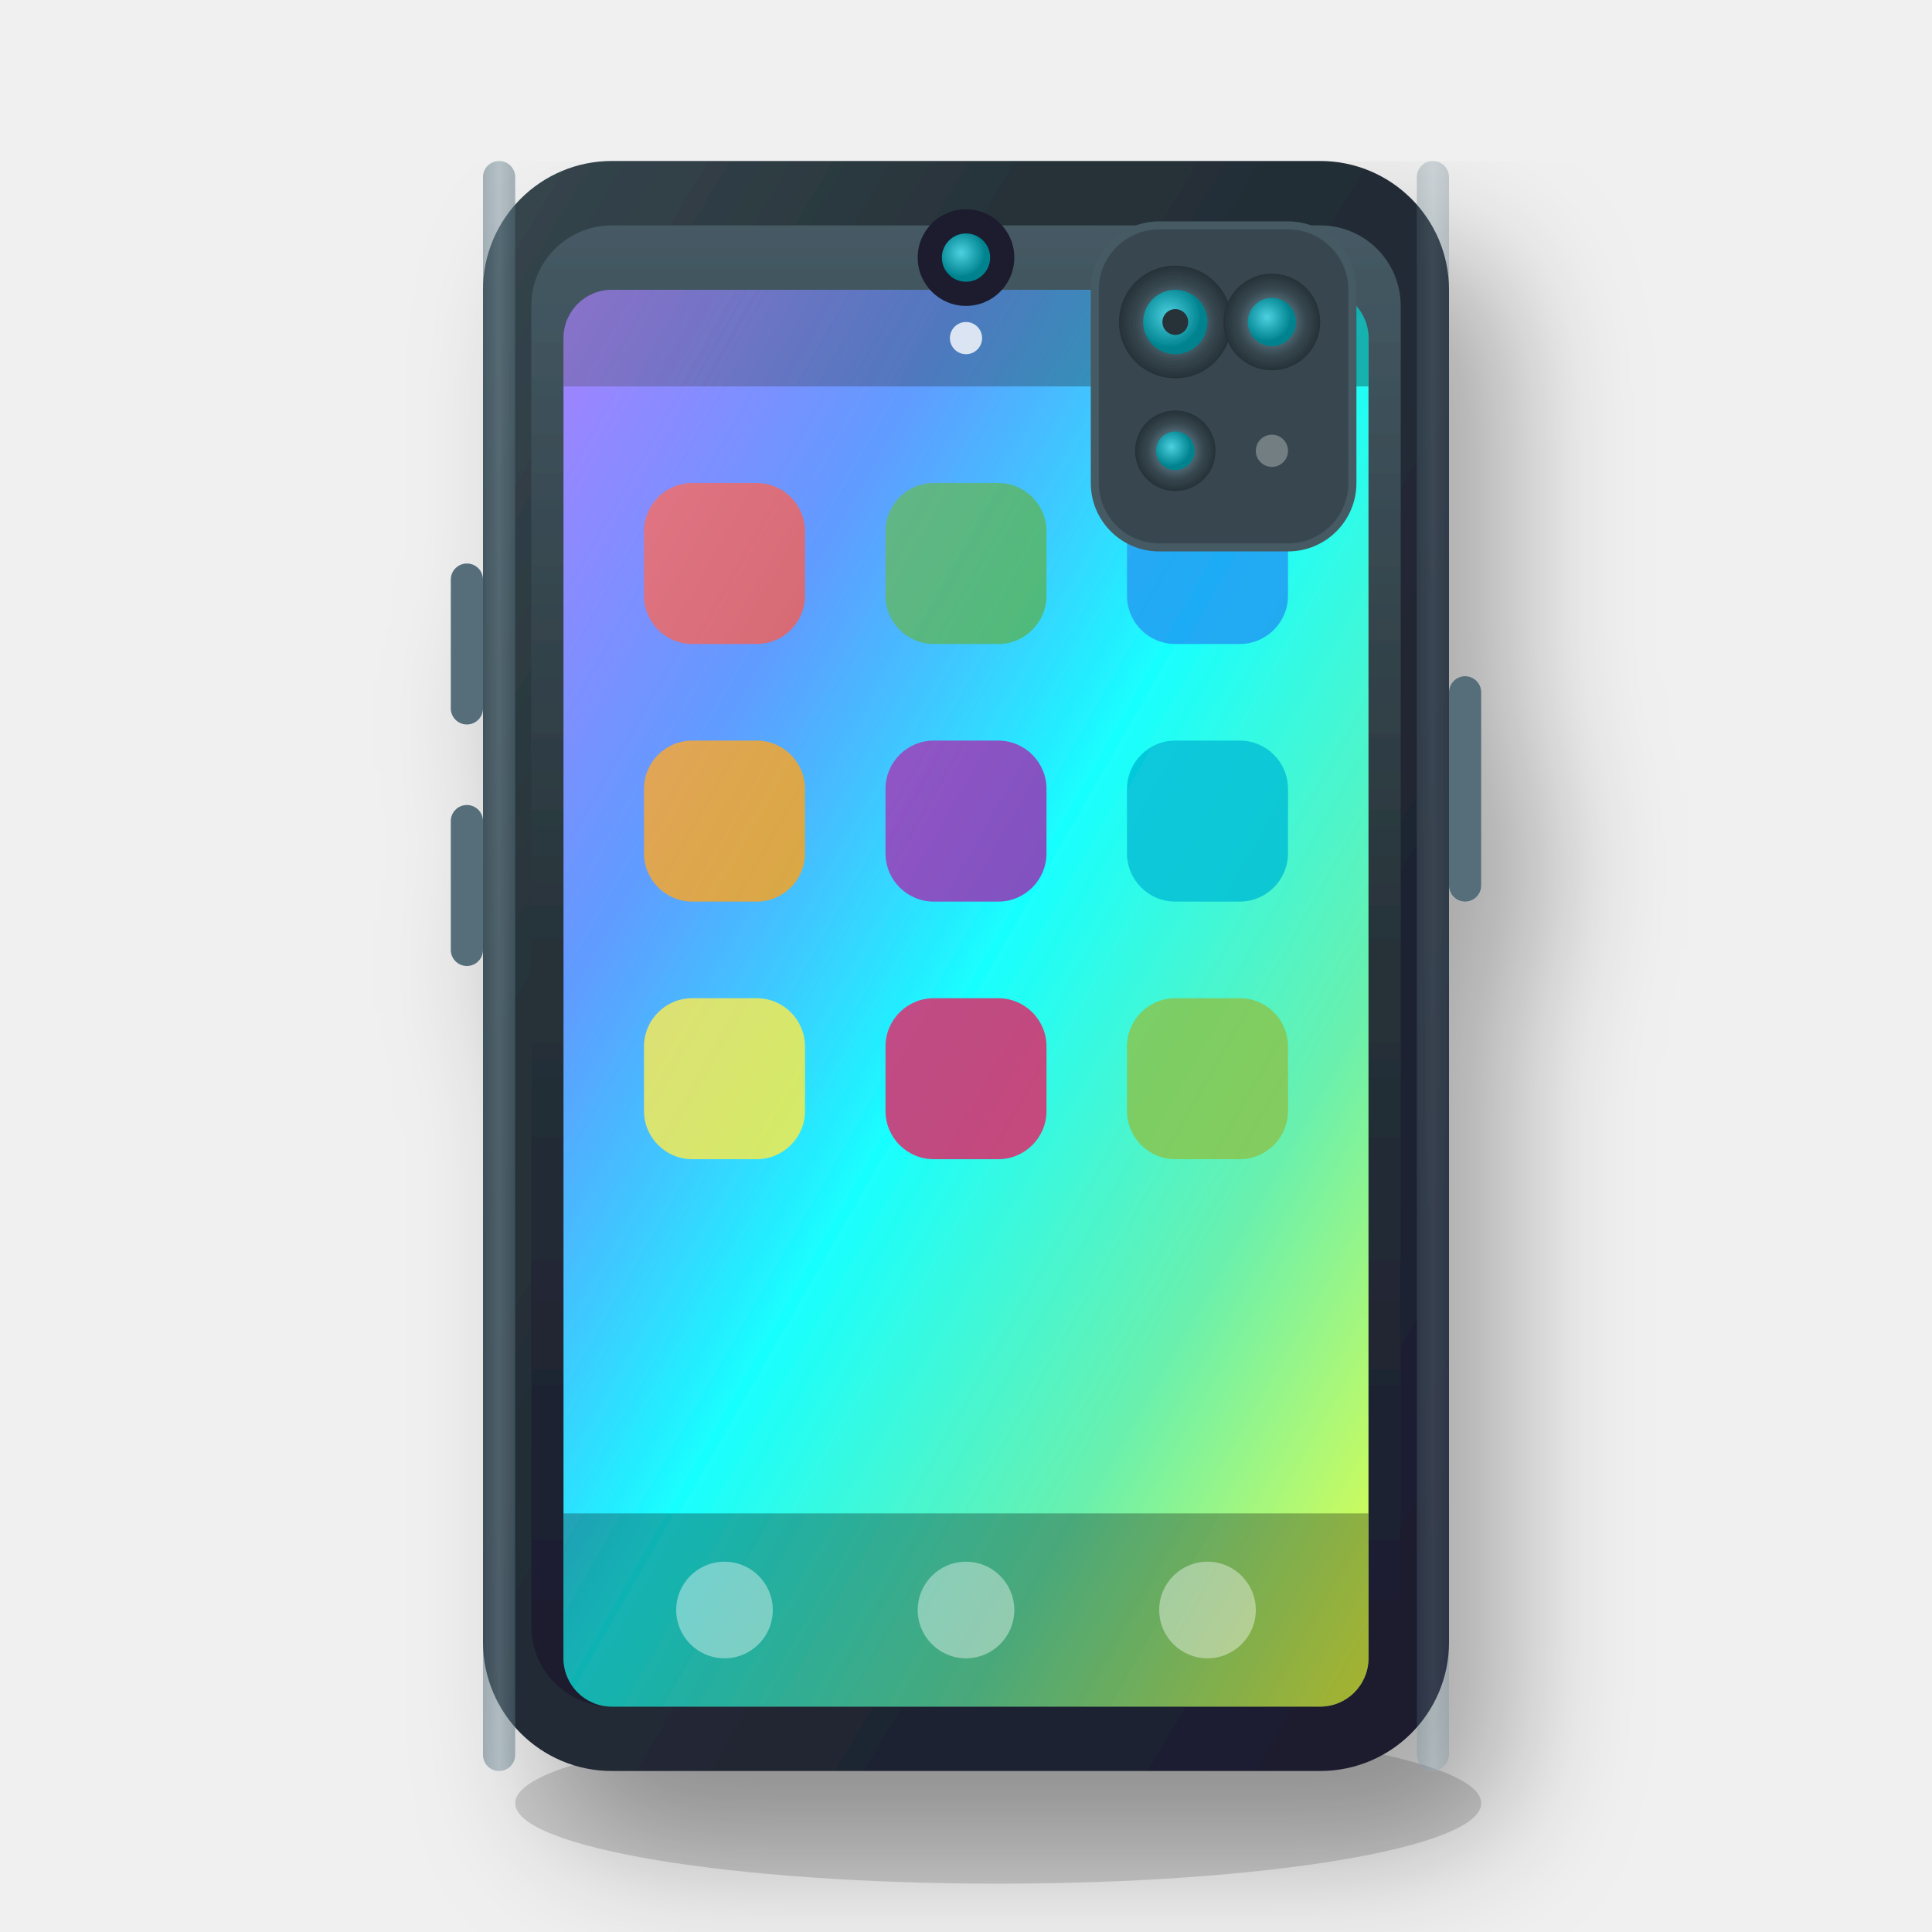
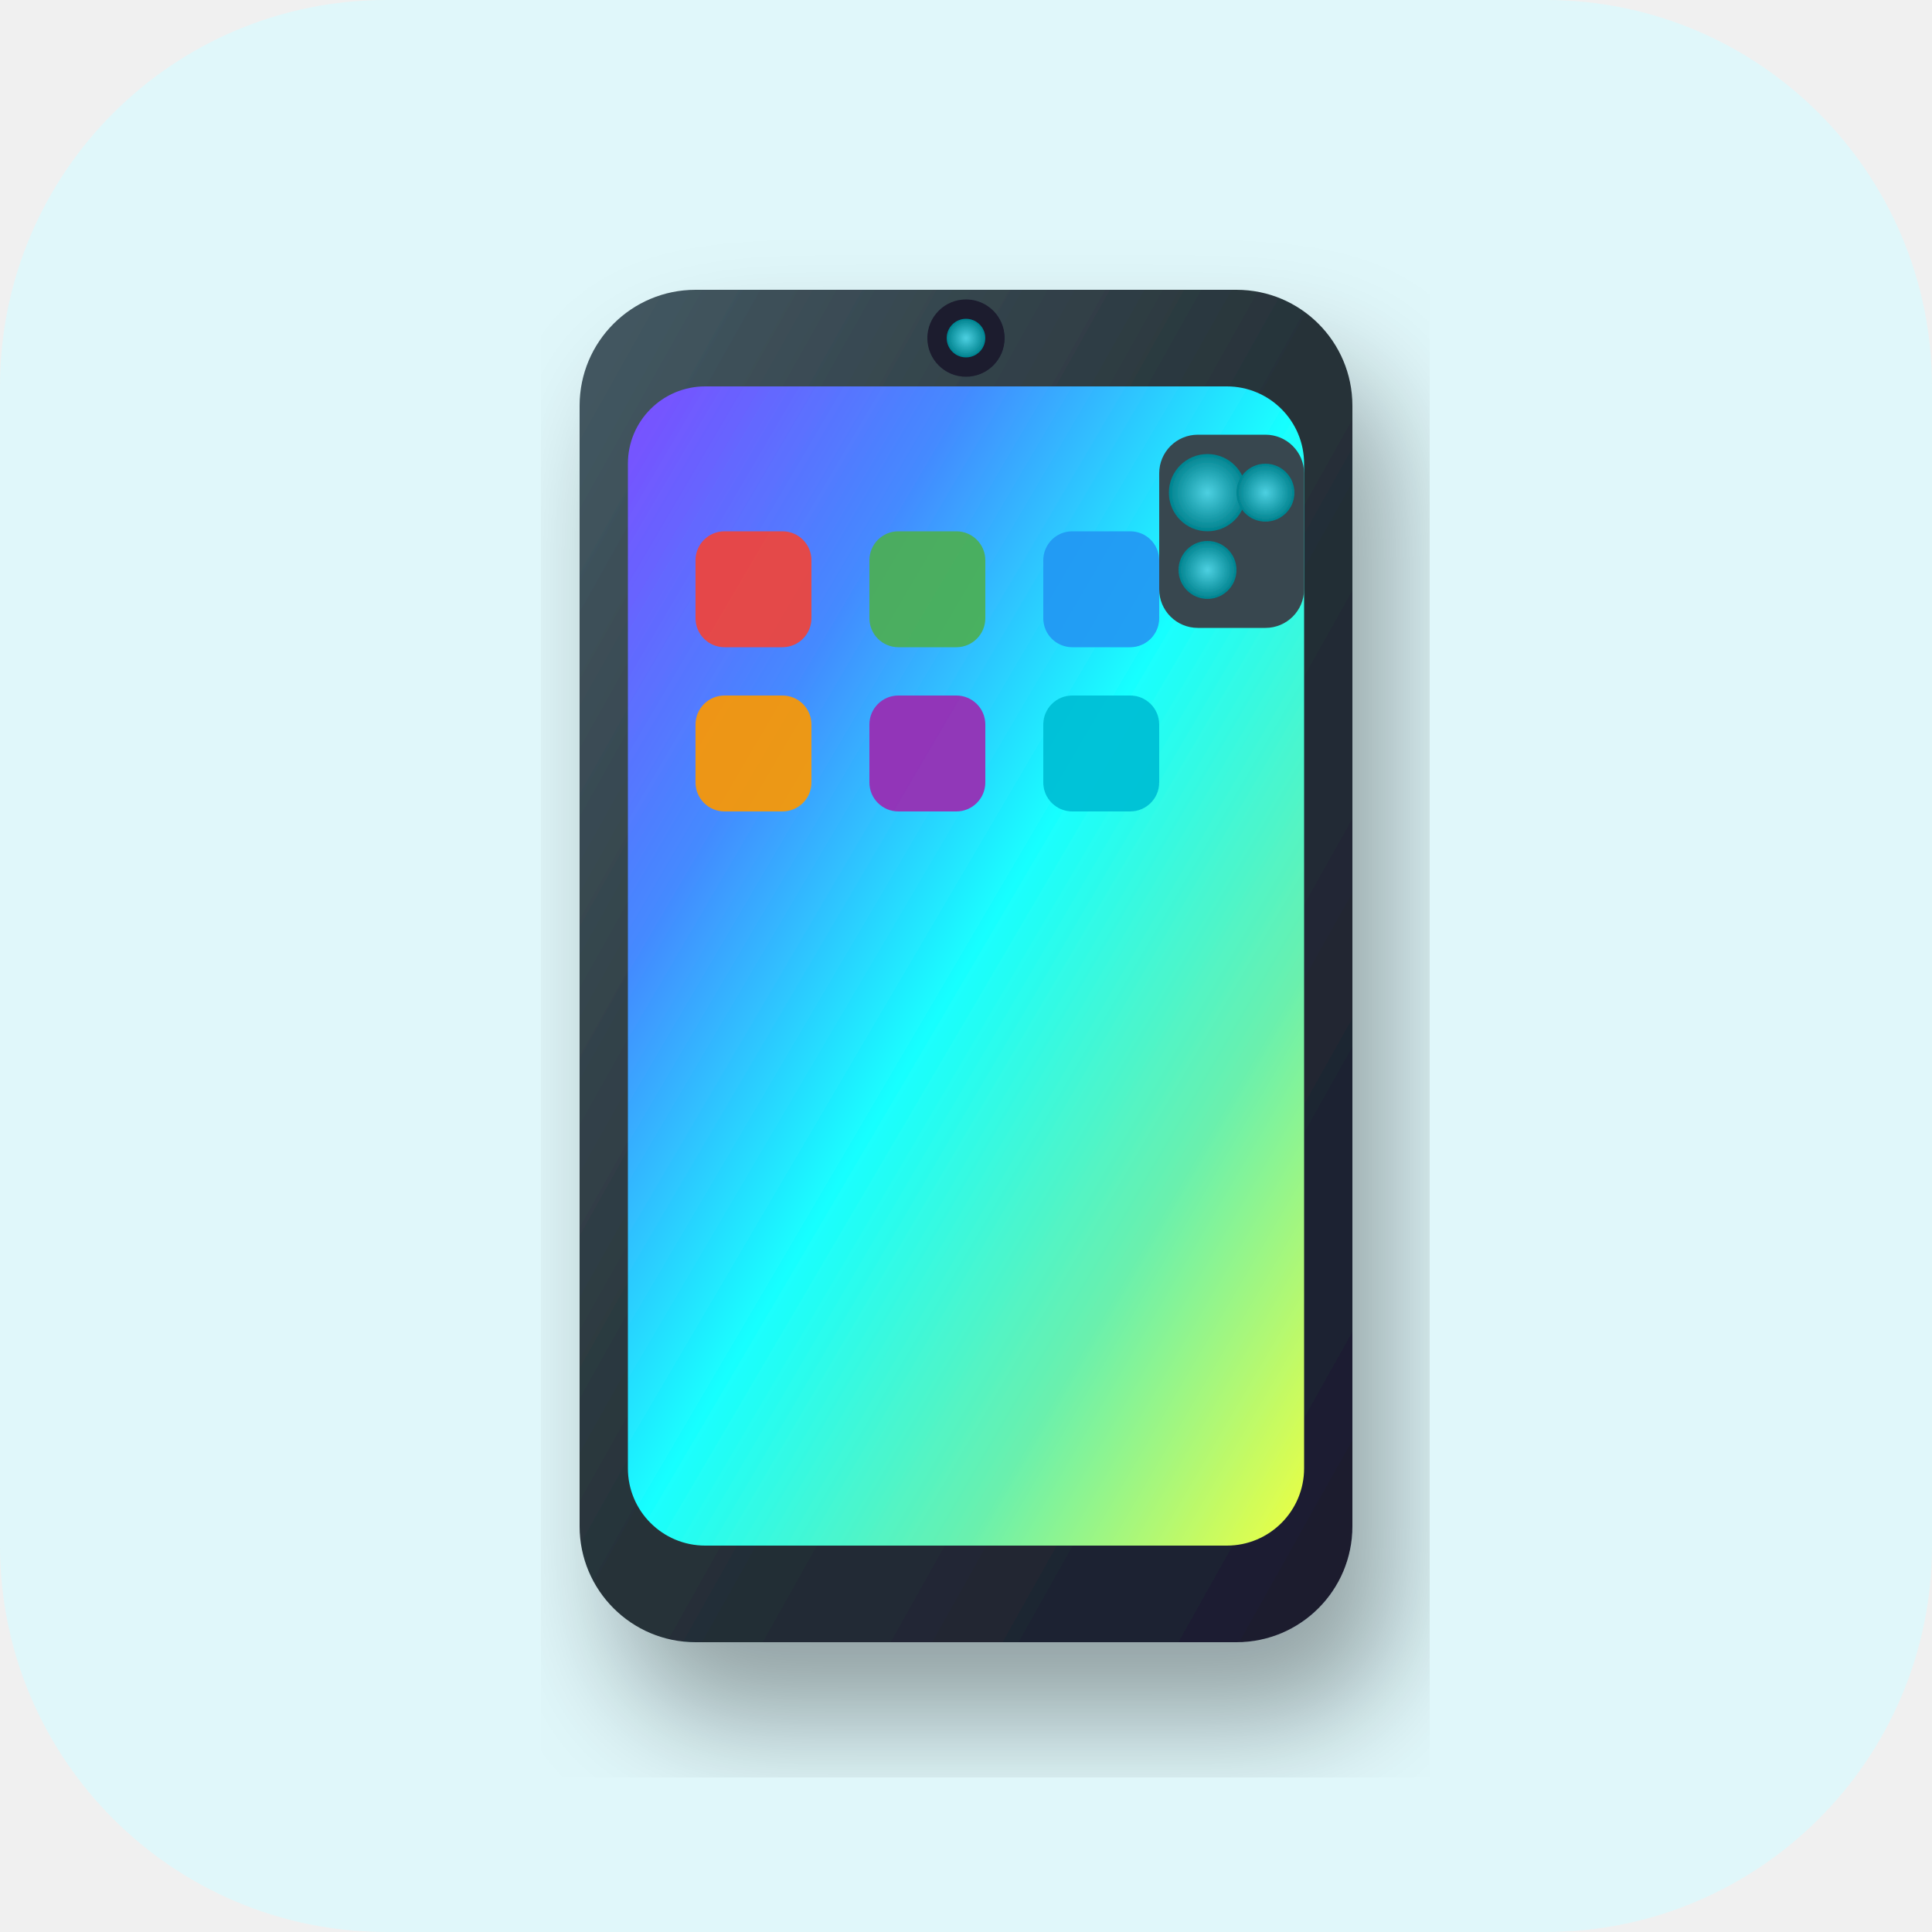
- <svg xmlns="http://www.w3.org/2000/svg" viewBox="0 0 120 120" width="120" height="120">
+ <svg xmlns="http://www.w3.org/2000/svg" viewBox="0 0 200 200" width="200" height="200">
  <defs>
-     <linearGradient id="phoneBody" x1="0%" y1="0%" x2="100%" y2="100%">
-       <stop offset="0%" stop-color="#37474F" />
-       <stop offset="30%" stop-color="#263238" />
+     <linearGradient id="phoneBodyGrad" x1="0%" y1="0%" x2="100%" y2="100%">
+       <stop offset="0%" stop-color="#455A64" />
+       <stop offset="50%" stop-color="#263238" />
      <stop offset="100%" stop-color="#1A1A2E" />
    </linearGradient>
-     <linearGradient id="phoneSide" x1="0%" y1="0%" x2="100%" y2="0%">
-       <stop offset="0%" stop-color="#546E7A" />
-       <stop offset="50%" stop-color="#78909C" />
-       <stop offset="100%" stop-color="#546E7A" />
-     </linearGradient>
-     <linearGradient id="screen" x1="0%" y1="0%" x2="100%" y2="100%">
+     <linearGradient id="screenGrad" x1="0%" y1="0%" x2="100%" y2="100%">
      <stop offset="0%" stop-color="#7C4DFF" />
      <stop offset="25%" stop-color="#448AFF" />
      <stop offset="50%" stop-color="#18FFFF" />
      <stop offset="75%" stop-color="#69F0AE" />
      <stop offset="100%" stop-color="#EEFF41" />
    </linearGradient>
-     <linearGradient id="screenShine" x1="0%" y1="0%" x2="100%" y2="100%">
-       <stop offset="0%" stop-color="#FFFFFF" stop-opacity="0.3" />
-       <stop offset="50%" stop-color="#FFFFFF" stop-opacity="0" />
-       <stop offset="100%" stop-color="#FFFFFF" stop-opacity="0" />
-     </linearGradient>
-     <linearGradient id="bezel" x1="0%" y1="0%" x2="0%" y2="100%">
-       <stop offset="0%" stop-color="#455A64" />
-       <stop offset="50%" stop-color="#263238" />
-       <stop offset="100%" stop-color="#1A1A2E" />
-     </linearGradient>
-     <radialGradient id="camera" cx="50%" cy="50%" r="50%">
-       <stop offset="0%" stop-color="#90A4AE" />
-       <stop offset="40%" stop-color="#546E7A" />
-       <stop offset="70%" stop-color="#37474F" />
-       <stop offset="100%" stop-color="#263238" />
-     </radialGradient>
-     <radialGradient id="cameraLens" cx="40%" cy="40%" r="50%">
+     <radialGradient id="cameraGrad" cx="50%" cy="50%" r="50%">
      <stop offset="0%" stop-color="#4DD0E1" />
      <stop offset="100%" stop-color="#00838F" />
    </radialGradient>
-     <filter id="phoneShadow" x="-15%" y="-5%" width="140%" height="120%">
-       <feDropShadow dx="4" dy="5" stdDeviation="4" flood-color="#000" flood-opacity="0.3" />
+     <filter id="phoneShadow">
+       <feDropShadow dx="4" dy="8" stdDeviation="6" flood-color="#000" flood-opacity="0.35" />
    </filter>
-     <clipPath id="screenClip">
-       <rect x="35" y="18" width="50" height="88" rx="3" />
-     </clipPath>
  </defs>
-   <ellipse cx="62" cy="112" rx="30" ry="5" fill="#000" opacity="0.15" />
+   <rect width="200" height="200" rx="40" fill="#E0F7FA" />
  <g filter="url(#phoneShadow)">
-     <rect x="30" y="10" width="60" height="100" rx="8" fill="url(#phoneBody)" />
-     <rect x="30" y="10" width="2" height="100" rx="1" fill="url(#phoneSide)" opacity="0.5" />
-     <rect x="88" y="10" width="2" height="100" rx="1" fill="url(#phoneSide)" opacity="0.3" />
-     <rect x="28" y="35" width="2" height="10" rx="1" fill="#546E7A" />
-     <rect x="28" y="50" width="2" height="10" rx="1" fill="#546E7A" />
-     <rect x="90" y="42" width="2" height="14" rx="1" fill="#546E7A" />
-     <rect x="33" y="14" width="54" height="92" rx="5" fill="url(#bezel)" />
-     <rect x="35" y="18" width="50" height="88" rx="3" fill="url(#screen)" />
-     <g clip-path="url(#screenClip)">
-       <rect x="35" y="18" width="50" height="6" fill="#000" opacity="0.3" />
-       <circle cx="60" cy="21" r="1" fill="#FFF" opacity="0.8" />
-       <rect x="40" y="30" width="10" height="10" rx="3" fill="#F44336" opacity="0.8" />
-       <rect x="55" y="30" width="10" height="10" rx="3" fill="#4CAF50" opacity="0.8" />
-       <rect x="70" y="30" width="10" height="10" rx="3" fill="#2196F3" opacity="0.8" />
-       <rect x="40" y="46" width="10" height="10" rx="3" fill="#FF9800" opacity="0.8" />
-       <rect x="55" y="46" width="10" height="10" rx="3" fill="#9C27B0" opacity="0.8" />
-       <rect x="70" y="46" width="10" height="10" rx="3" fill="#00BCD4" opacity="0.8" />
-       <rect x="40" y="62" width="10" height="10" rx="3" fill="#FFEB3B" opacity="0.8" />
-       <rect x="55" y="62" width="10" height="10" rx="3" fill="#E91E63" opacity="0.8" />
-       <rect x="70" y="62" width="10" height="10" rx="3" fill="#8BC34A" opacity="0.8" />
-       <rect x="35" y="94" width="50" height="12" fill="#000" opacity="0.3" />
-       <circle cx="45" cy="100" r="3" fill="#FFF" opacity="0.4" />
-       <circle cx="60" cy="100" r="3" fill="#FFF" opacity="0.4" />
-       <circle cx="75" cy="100" r="3" fill="#FFF" opacity="0.4" />
-     </g>
-     <rect x="35" y="18" width="50" height="88" rx="3" fill="url(#screenShine)" />
-     <circle cx="60" cy="16" r="3" fill="#1A1A2E" />
-     <circle cx="60" cy="16" r="1.5" fill="url(#cameraLens)" />
-     <g transform="translate(68, 14)">
-       <rect x="0" y="0" width="16" height="20" rx="4" fill="#37474F" stroke="#455A64" stroke-width="0.5" />
-       <circle cx="5" cy="6" r="3.5" fill="url(#camera)" />
-       <circle cx="5" cy="6" r="2" fill="url(#cameraLens)" />
-       <circle cx="5" cy="6" r="0.8" fill="#263238" />
-       <circle cx="11" cy="6" r="3" fill="url(#camera)" />
-       <circle cx="11" cy="6" r="1.5" fill="url(#cameraLens)" />
-       <circle cx="5" cy="14" r="2.5" fill="url(#camera)" />
-       <circle cx="5" cy="14" r="1.2" fill="url(#cameraLens)" />
-       <circle cx="11" cy="14" r="1" fill="#FFF" opacity="0.3" />
+     <animateTransform attributeName="transform" type="translate" values="0,0; 0,-5; 0,0" dur="3s" repeatCount="indefinite" />
+     <rect x="60" y="30" width="80" height="140" rx="12" fill="url(#phoneBodyGrad)" />
+     <rect x="65" y="40" width="70" height="120" rx="8" fill="url(#screenGrad)">
+       <animate attributeName="opacity" values="1;0.9;1" dur="2s" repeatCount="indefinite" />
+     </rect>
+     <circle cx="100" cy="35" r="4" fill="#1A1A2E" />
+     <circle cx="100" cy="35" r="2" fill="url(#cameraGrad)" />
+     <rect x="72" y="55" width="12" height="12" rx="3" fill="#F44336" opacity="0.9" />
+     <rect x="90" y="55" width="12" height="12" rx="3" fill="#4CAF50" opacity="0.9" />
+     <rect x="108" y="55" width="12" height="12" rx="3" fill="#2196F3" opacity="0.9" />
+     <rect x="72" y="72" width="12" height="12" rx="3" fill="#FF9800" opacity="0.9" />
+     <rect x="90" y="72" width="12" height="12" rx="3" fill="#9C27B0" opacity="0.9" />
+     <rect x="108" y="72" width="12" height="12" rx="3" fill="#00BCD4" opacity="0.9" />
+     <g transform="translate(120, 45)">
+       <rect width="15" height="20" rx="4" fill="#37474F" />
+       <circle cx="5" cy="6" r="4" fill="url(#cameraGrad)" />
+       <circle cx="5" cy="14" r="3" fill="url(#cameraGrad)" />
+       <circle cx="11" cy="6" r="3" fill="url(#cameraGrad)" />
    </g>
  </g>
</svg>
